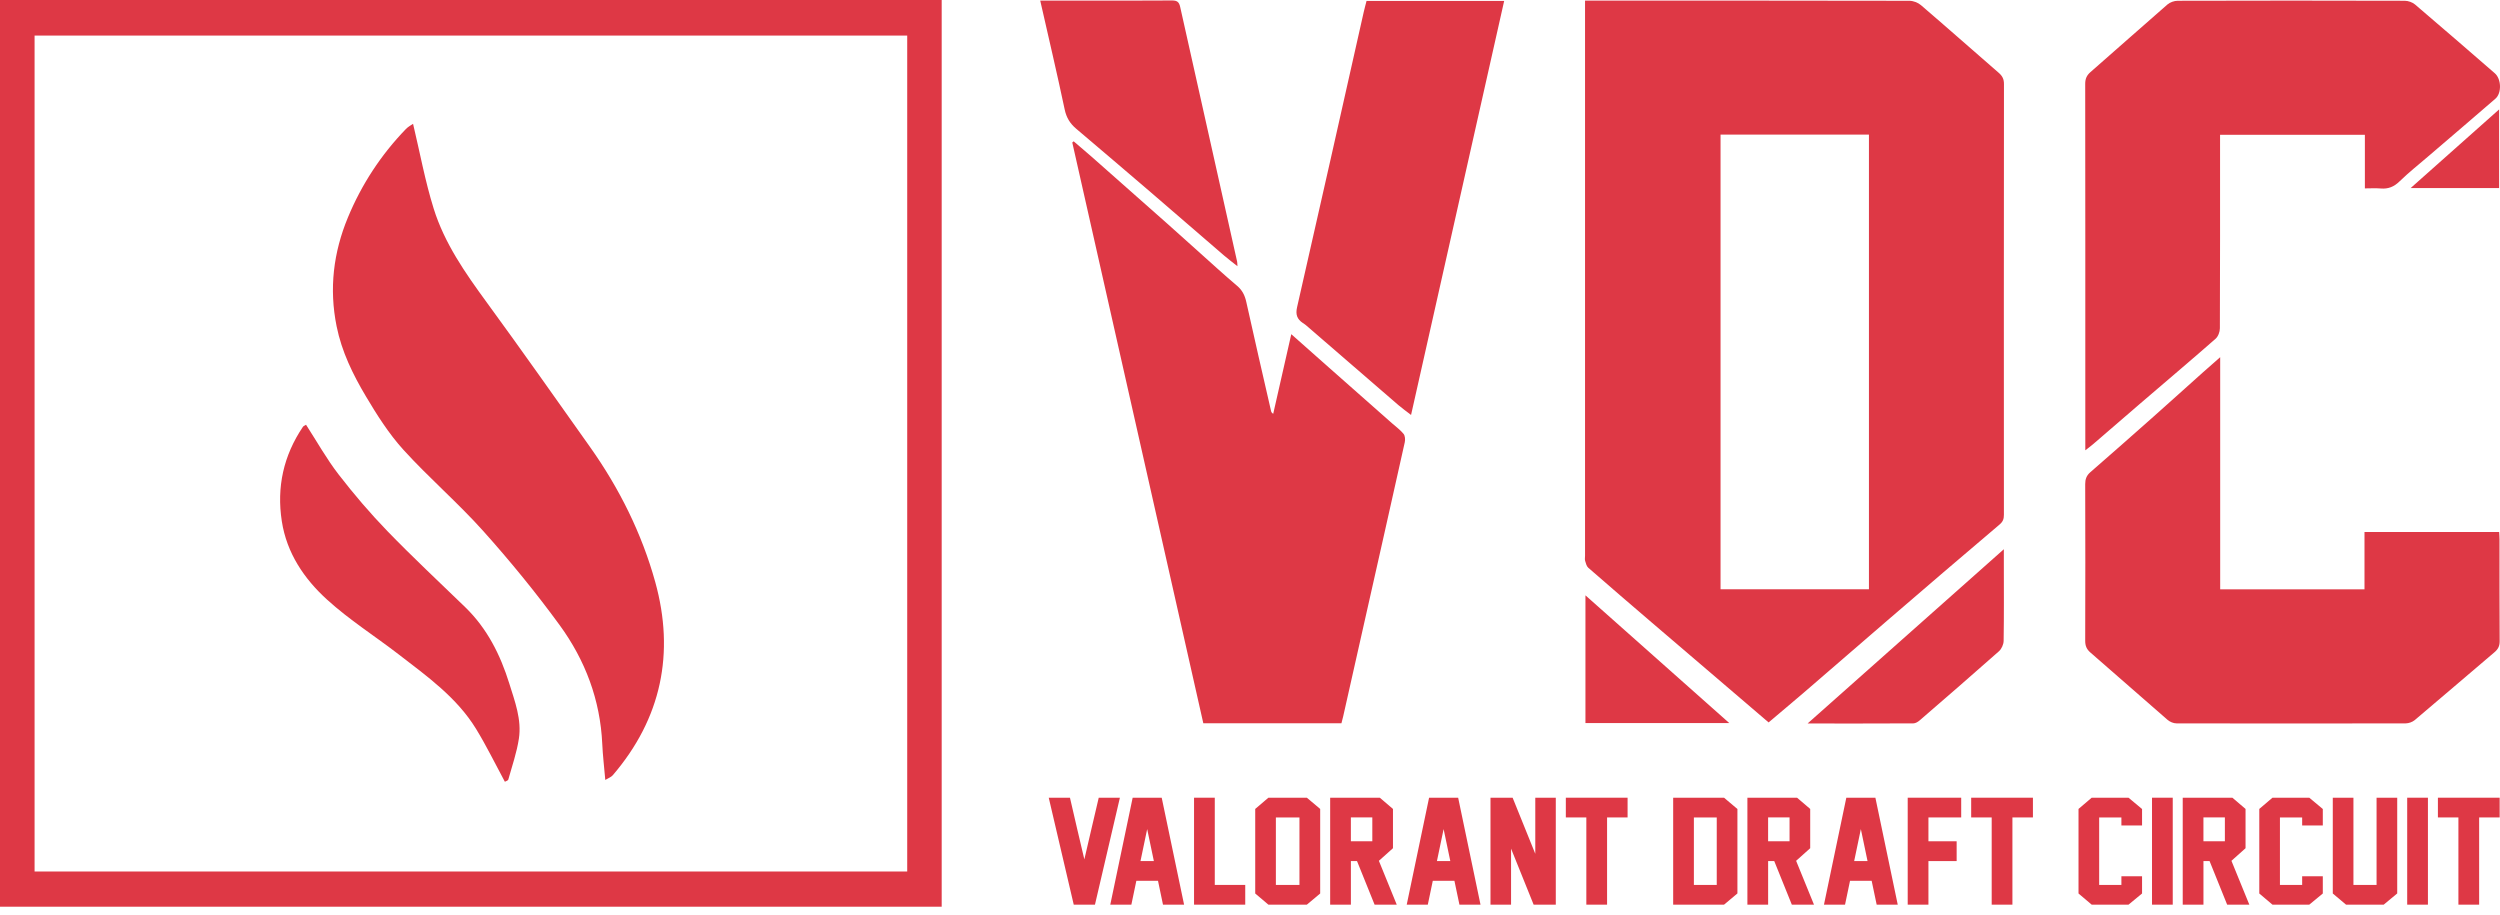
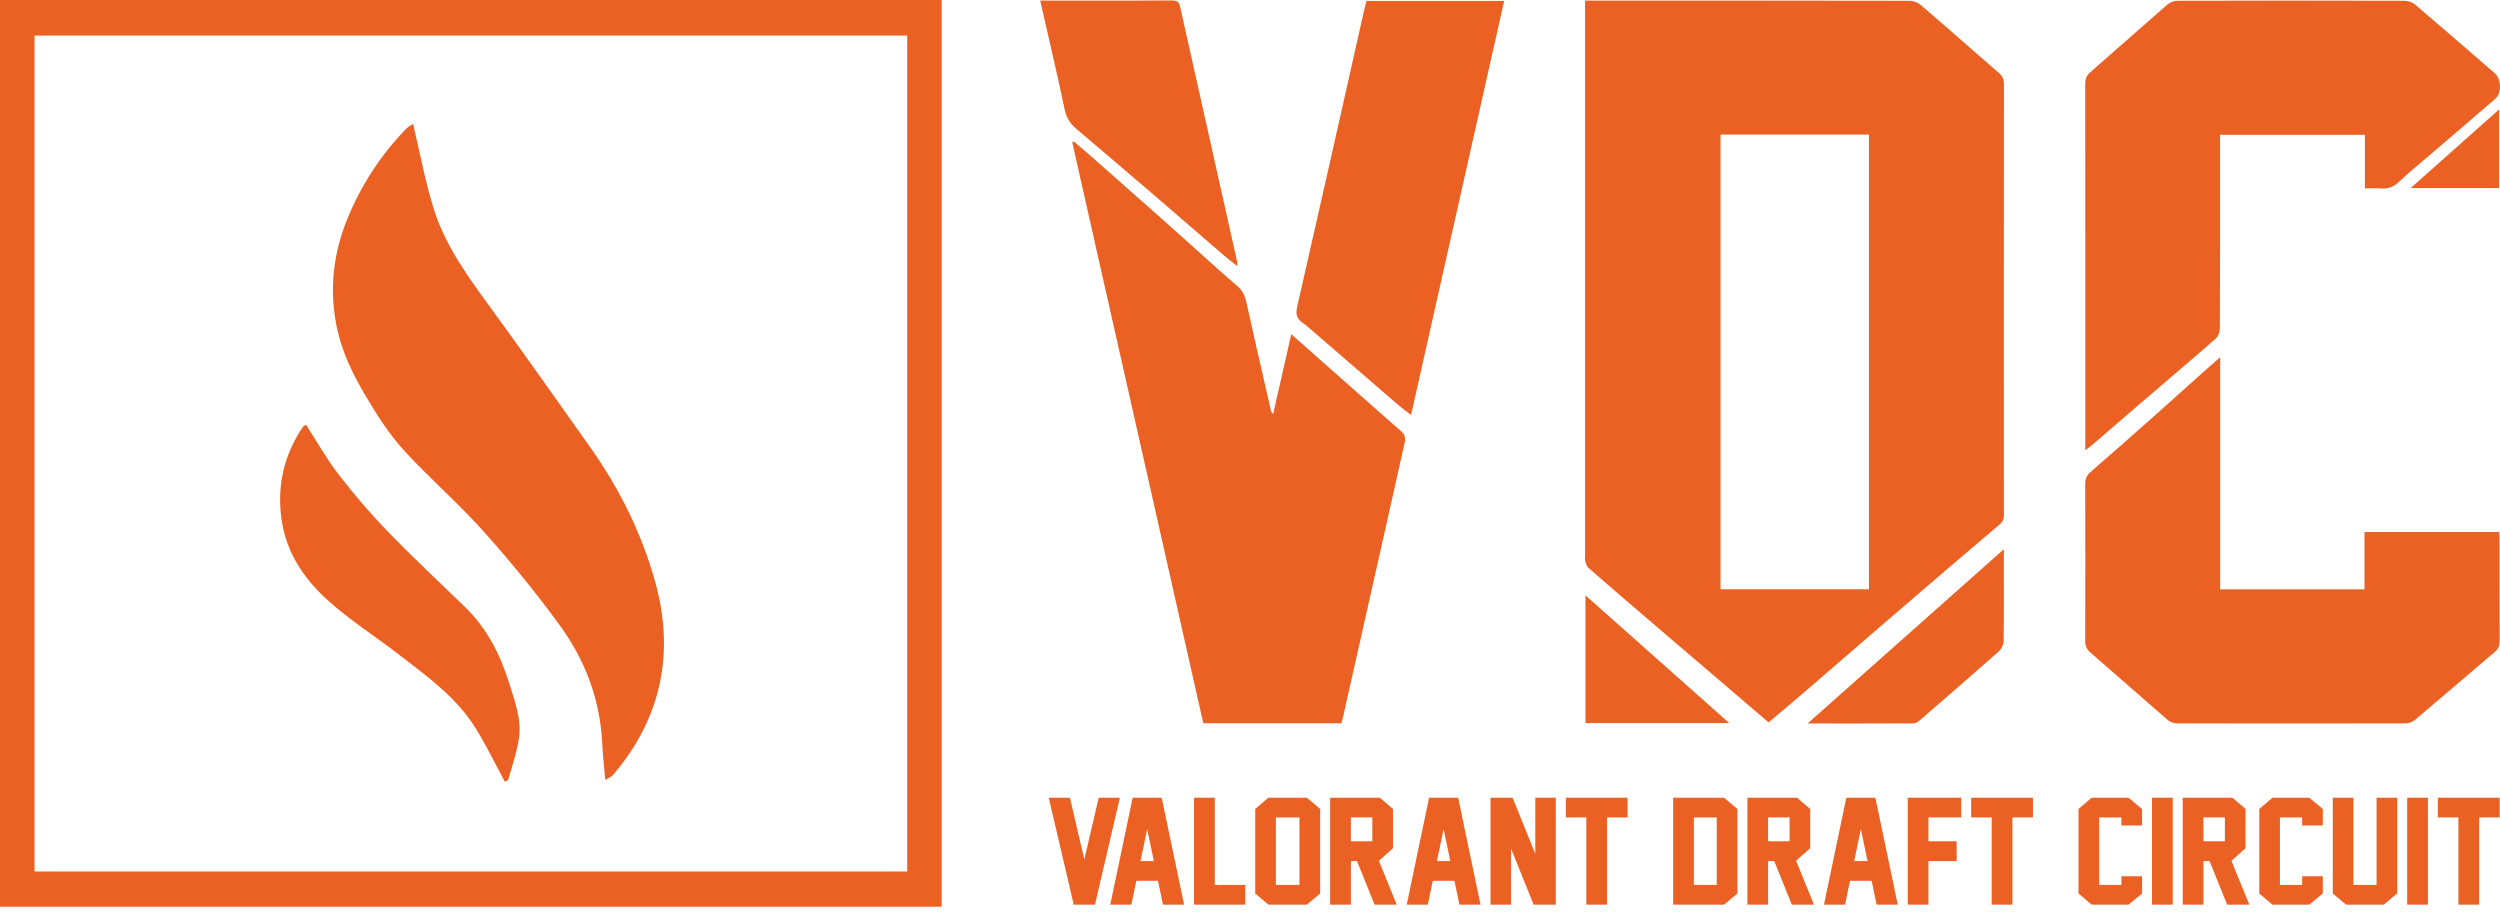
<svg xmlns="http://www.w3.org/2000/svg" width="123" height="45" viewBox="0 0 123 45" fill="none">
-   <path d="M87.015 35.543C86.319 34.948 85.639 34.367 84.96 33.785C83.727 32.731 82.493 31.679 81.261 30.623C80.219 29.73 79.177 28.837 78.144 27.934C78.058 27.858 78.024 27.715 77.989 27.596C77.966 27.519 77.984 27.43 77.984 27.347C77.984 18.41 77.984 9.475 77.984 0.539C77.984 0.385 77.984 0.232 77.984 0.03H78.403C83.583 0.03 88.763 0.028 93.943 0.039C94.135 0.039 94.367 0.129 94.512 0.254C95.796 1.355 97.062 2.477 98.34 3.585C98.517 3.739 98.596 3.894 98.595 4.133C98.588 11.196 98.589 18.259 98.592 25.321C98.592 25.518 98.557 25.655 98.381 25.804C96.522 27.376 94.677 28.963 92.831 30.55C91.475 31.717 90.124 32.891 88.768 34.059C88.199 34.548 87.622 35.029 87.014 35.544L87.015 35.543ZM91.952 6.624H84.651V28.991H91.952V6.624Z" fill="#DE3845" />
-   <path d="M66.001 35.584H59.203C57.054 26.058 54.905 16.535 52.756 7.011C52.779 6.992 52.802 6.972 52.825 6.953C53.113 7.2 53.403 7.444 53.688 7.694C54.923 8.784 56.158 9.874 57.39 10.968C58.221 11.706 59.043 12.453 59.871 13.193C60.201 13.487 60.532 13.781 60.869 14.066C61.117 14.275 61.246 14.53 61.316 14.85C61.711 16.643 62.127 18.431 62.536 20.221C62.546 20.265 62.561 20.307 62.642 20.36C62.934 19.071 63.227 17.782 63.531 16.442C64.169 17.008 64.764 17.536 65.36 18.063C66.399 18.981 67.437 19.898 68.476 20.815C68.672 20.989 68.89 21.146 69.055 21.346C69.131 21.44 69.144 21.628 69.115 21.758C68.436 24.807 67.748 27.855 67.062 30.903C66.737 32.346 66.413 33.789 66.088 35.231C66.061 35.347 66.031 35.461 65.999 35.584H66.001Z" fill="#DE3845" />
-   <path d="M102.597 22.155V19.629C102.597 14.463 102.599 9.296 102.592 4.13C102.592 3.881 102.66 3.714 102.85 3.548C104.116 2.444 105.367 1.325 106.635 0.223C106.763 0.112 106.972 0.038 107.143 0.038C110.866 0.027 114.588 0.027 118.311 0.038C118.482 0.038 118.691 0.111 118.82 0.221C120.136 1.341 121.44 2.474 122.745 3.605C123.067 3.884 123.092 4.58 122.774 4.856C121.674 5.81 120.565 6.753 119.461 7.7C118.989 8.105 118.501 8.492 118.057 8.924C117.784 9.19 117.501 9.306 117.127 9.273C116.879 9.252 116.628 9.269 116.352 9.269V6.633H109.227C109.227 6.782 109.227 6.921 109.227 7.061C109.227 10.091 109.231 13.122 109.218 16.152C109.218 16.328 109.133 16.556 109.005 16.668C107.785 17.737 106.545 18.785 105.313 19.842C104.535 20.51 103.76 21.183 102.982 21.852C102.878 21.943 102.765 22.024 102.598 22.155L102.597 22.155Z" fill="#DE3845" />
-   <path d="M109.233 17.574V28.996H116.333V26.174H122.959C122.965 26.303 122.976 26.419 122.976 26.535C122.977 28.205 122.972 29.876 122.983 31.546C122.984 31.785 122.907 31.94 122.726 32.092C121.417 33.201 120.118 34.322 118.806 35.428C118.692 35.524 118.51 35.589 118.36 35.59C114.601 35.598 110.842 35.599 107.083 35.59C106.935 35.59 106.757 35.515 106.644 35.417C105.374 34.318 104.118 33.203 102.848 32.104C102.656 31.938 102.591 31.767 102.592 31.52C102.6 28.955 102.6 26.389 102.592 23.823C102.591 23.578 102.654 23.399 102.843 23.234C103.879 22.333 104.909 21.424 105.936 20.513C106.758 19.784 107.573 19.046 108.392 18.314C108.647 18.086 108.905 17.862 109.232 17.575L109.233 17.574Z" fill="#DE3845" />
-   <path d="M67.235 0.046H74.005C72.479 6.831 70.96 13.587 69.424 20.416C69.192 20.236 68.987 20.091 68.797 19.928C67.279 18.619 65.764 17.306 64.247 15.995C64.202 15.956 64.149 15.927 64.1 15.893C63.818 15.699 63.732 15.481 63.817 15.111C64.923 10.274 66.006 5.431 67.096 0.59C67.137 0.407 67.189 0.225 67.234 0.046H67.235Z" fill="#DE3845" />
-   <path d="M51.18 0.03C51.751 0.03 52.267 0.03 52.784 0.03C54.409 0.03 56.035 0.036 57.66 0.023C57.915 0.022 58.011 0.099 58.065 0.342C58.994 4.519 59.932 8.694 60.866 12.87C60.877 12.915 60.874 12.963 60.883 13.098C60.629 12.895 60.419 12.74 60.222 12.57C59.019 11.536 57.822 10.494 56.618 9.461C55.397 8.414 54.171 7.371 52.944 6.33C52.646 6.077 52.466 5.786 52.382 5.386C52.008 3.615 51.593 1.853 51.179 0.029L51.18 0.03Z" fill="#DE3845" />
-   <path d="M98.589 27.022C98.589 27.319 98.589 27.53 98.589 27.74C98.589 29.004 98.599 30.267 98.579 31.531C98.576 31.705 98.478 31.926 98.349 32.041C97.058 33.187 95.752 34.315 94.446 35.444C94.362 35.517 94.242 35.589 94.138 35.59C92.443 35.599 90.748 35.596 88.933 35.596C92.176 32.717 95.342 29.905 98.589 27.022Z" fill="#DE3845" />
-   <path d="M85.081 35.576H78.004V29.291C80.369 31.391 82.695 33.457 85.081 35.576Z" fill="#DE3845" />
-   <path d="M122.956 9.253H118.603C120.086 7.935 121.501 6.677 122.956 5.384V9.253Z" fill="#DE3845" />
-   <path d="M53.35 42.282C53.502 41.632 53.622 41.117 53.709 40.737C53.797 40.358 53.913 39.861 54.058 39.247H55.099L53.872 44.509H52.828L51.598 39.247H52.642C52.785 39.863 52.899 40.361 52.987 40.739C53.075 41.118 53.196 41.632 53.35 42.282Z" fill="#DE3845" />
-   <path d="M57.219 44.509L56.974 43.337H55.908L55.663 44.509H54.626L55.727 39.247H57.156L58.257 44.509H57.219H57.219ZM56.77 42.365L56.441 40.791L56.112 42.365H56.771H56.77Z" fill="#DE3845" />
-   <path d="M61.266 44.509H58.747V39.247H59.767V43.538H61.266V44.509Z" fill="#DE3845" />
-   <path d="M64.953 43.96L64.297 44.509H62.405L61.757 43.96V39.8L62.405 39.247H64.297L64.953 39.8V43.96ZM63.933 43.538V40.218H62.773V43.538H63.933Z" fill="#DE3845" />
-   <path d="M68.72 44.509H67.63L66.765 42.365H66.464V44.509H65.444V39.247H67.886L68.534 39.8V41.732L67.841 42.352L68.72 44.509H68.72ZM66.463 41.391H67.518V40.215H66.463V41.391Z" fill="#DE3845" />
-   <path d="M71.804 44.509L71.558 43.337H70.493L70.248 44.509H69.211L70.311 39.247H71.741L72.841 44.509H71.804H71.804ZM71.355 42.365L71.026 40.791L70.697 42.365H71.356H71.355Z" fill="#DE3845" />
-   <path d="M75.455 44.509L74.344 41.752V44.509H73.332V39.247H74.421L75.536 42.007V39.247H76.545V44.503L76.549 44.51H75.455V44.509Z" fill="#DE3845" />
-   <path d="M80.077 40.218H79.068V44.509H78.048V40.218H77.039V39.247H80.077V40.218Z" fill="#DE3845" />
-   <path d="M84.822 39.247L85.481 39.803V43.957L84.822 44.51H82.32V39.247H84.822V39.247ZM84.464 43.538V40.218H83.339V43.538H84.464Z" fill="#DE3845" />
-   <path d="M89.248 44.509H88.158L87.293 42.365H86.992V44.509H85.972V39.247H88.414L89.062 39.8V41.732L88.369 42.352L89.248 44.509H89.248ZM86.991 41.391H88.046V40.215H86.991V41.391Z" fill="#DE3845" />
-   <path d="M92.332 44.509L92.086 43.337H91.021L90.776 44.509H89.739L90.839 39.247H92.269L93.369 44.509H92.332H92.332ZM91.883 42.365L91.554 40.791L91.225 42.365H91.884H91.883Z" fill="#DE3845" />
-   <path d="M96.491 40.218H94.879V41.391H96.267V42.365H94.879V44.509H93.859V39.247H96.491V40.218H96.491Z" fill="#DE3845" />
-   <path d="M100.02 40.218H99.011V44.509H97.991V40.218H96.982V39.247H100.02V40.218Z" fill="#DE3845" />
-   <path d="M105.389 43.96L104.723 44.509H102.911L102.263 43.96V39.8L102.911 39.247H104.723L105.389 39.803V40.614H104.373V40.218H103.279V43.538H104.373V43.112H105.389V43.96Z" fill="#DE3845" />
-   <path d="M106.899 44.509H105.879V39.247H106.899V44.509Z" fill="#DE3845" />
-   <path d="M110.666 44.509H109.576L108.711 42.365H108.41V44.509H107.39V39.247H109.833L110.481 39.8V41.732L109.787 42.352L110.667 44.509H110.666ZM108.409 41.391H109.464V40.215H108.409V41.391Z" fill="#DE3845" />
-   <path d="M114.282 43.96L113.616 44.509H111.805L111.157 43.96V39.8L111.805 39.247H113.616L114.282 39.803V40.614H113.266V40.218H112.173V43.538H113.266V43.112H114.282V43.96Z" fill="#DE3845" />
-   <path d="M117.944 43.956L117.279 44.509H115.425L114.773 43.96V39.247H115.789V43.538H116.927V39.247H117.943V43.956H117.944Z" fill="#DE3845" />
-   <path d="M119.454 44.509H118.434V39.247H119.454V44.509Z" fill="#DE3845" />
-   <path d="M122.983 40.218H121.974V44.509H120.954V40.218H119.945V39.247H122.983V40.218Z" fill="#DE3845" />
-   <path d="M20.323 6.093C20.661 7.513 20.916 8.912 21.336 10.26C21.867 11.967 22.888 13.427 23.94 14.867C25.661 17.221 27.339 19.608 29.026 21.987C30.471 24.024 31.578 26.25 32.239 28.639C33.205 32.129 32.545 35.348 30.147 38.143C30.067 38.236 29.931 38.282 29.78 38.373C29.724 37.728 29.657 37.165 29.631 36.6C29.533 34.439 28.795 32.486 27.54 30.763C26.367 29.154 25.099 27.604 23.769 26.119C22.526 24.732 21.101 23.509 19.848 22.13C19.131 21.339 18.544 20.413 17.997 19.491C17.361 18.421 16.814 17.306 16.561 16.053C16.186 14.197 16.405 12.419 17.116 10.702C17.788 9.079 18.743 7.618 19.971 6.347C20.084 6.229 20.239 6.151 20.323 6.092H20.322L20.323 6.093Z" fill="#DE3845" />
-   <path d="M15.057 20.897C15.599 21.736 16.071 22.581 16.656 23.339C17.406 24.309 18.206 25.248 19.059 26.13C20.298 27.41 21.602 28.628 22.883 29.868C23.967 30.918 24.618 32.216 25.058 33.632C25.333 34.515 25.673 35.404 25.529 36.343C25.425 37.023 25.196 37.685 25.009 38.352C24.993 38.408 24.878 38.438 24.839 38.462C24.369 37.591 23.936 36.7 23.421 35.859C22.476 34.318 21.021 33.281 19.62 32.2C18.447 31.296 17.183 30.495 16.093 29.503C14.964 28.478 14.106 27.21 13.865 25.644C13.606 23.966 13.949 22.411 14.905 20.999C14.93 20.961 14.985 20.944 15.058 20.897H15.057V20.897Z" fill="#DE3845" />
-   <path d="M46.331 0V44.61H0V0H46.331ZM44.635 42.878V1.75H1.701V42.878H44.635Z" fill="#DE3845" />
+   <path d="M87.015 35.543C86.319 34.948 85.639 34.367 84.96 33.785C83.727 32.731 82.493 31.679 81.261 30.623C80.219 29.73 79.177 28.837 78.144 27.934C78.058 27.858 78.024 27.715 77.989 27.596C77.966 27.519 77.984 27.43 77.984 27.347C77.984 18.41 77.984 9.475 77.984 0.539C77.984 0.385 77.984 0.232 77.984 0.03H78.403C83.583 0.03 88.763 0.028 93.943 0.039C94.135 0.039 94.367 0.129 94.512 0.254C95.796 1.355 97.062 2.477 98.34 3.585C98.517 3.739 98.596 3.894 98.595 4.133C98.588 11.196 98.589 18.259 98.592 25.321C98.592 25.518 98.557 25.655 98.381 25.804C96.522 27.376 94.677 28.963 92.831 30.55C91.475 31.717 90.124 32.891 88.768 34.059C88.199 34.548 87.622 35.029 87.014 35.544L87.015 35.543ZM91.952 6.624H84.651V28.991H91.952V6.624Z" fill="#eb6123" />
+   <path d="M66.001 35.584H59.203C57.054 26.058 54.905 16.535 52.756 7.011C52.779 6.992 52.802 6.972 52.825 6.953C53.113 7.2 53.403 7.444 53.688 7.694C54.923 8.784 56.158 9.874 57.39 10.968C58.221 11.706 59.043 12.453 59.871 13.193C60.201 13.487 60.532 13.781 60.869 14.066C61.117 14.275 61.246 14.53 61.316 14.85C61.711 16.643 62.127 18.431 62.536 20.221C62.546 20.265 62.561 20.307 62.642 20.36C62.934 19.071 63.227 17.782 63.531 16.442C64.169 17.008 64.764 17.536 65.36 18.063C66.399 18.981 67.437 19.898 68.476 20.815C68.672 20.989 68.89 21.146 69.055 21.346C69.131 21.44 69.144 21.628 69.115 21.758C68.436 24.807 67.748 27.855 67.062 30.903C66.737 32.346 66.413 33.789 66.088 35.231C66.061 35.347 66.031 35.461 65.999 35.584H66.001Z" fill="#eb6123" />
+   <path d="M102.597 22.155V19.629C102.597 14.463 102.599 9.296 102.592 4.13C102.592 3.881 102.66 3.714 102.85 3.548C104.116 2.444 105.367 1.325 106.635 0.223C106.763 0.112 106.972 0.038 107.143 0.038C110.866 0.027 114.588 0.027 118.311 0.038C118.482 0.038 118.691 0.111 118.82 0.221C120.136 1.341 121.44 2.474 122.745 3.605C123.067 3.884 123.092 4.58 122.774 4.856C121.674 5.81 120.565 6.753 119.461 7.7C118.989 8.105 118.501 8.492 118.057 8.924C117.784 9.19 117.501 9.306 117.127 9.273C116.879 9.252 116.628 9.269 116.352 9.269V6.633H109.227C109.227 6.782 109.227 6.921 109.227 7.061C109.227 10.091 109.231 13.122 109.218 16.152C109.218 16.328 109.133 16.556 109.005 16.668C107.785 17.737 106.545 18.785 105.313 19.842C104.535 20.51 103.76 21.183 102.982 21.852C102.878 21.943 102.765 22.024 102.598 22.155L102.597 22.155Z" fill="#eb6123" />
+   <path d="M109.233 17.574V28.996H116.333V26.174H122.959C122.965 26.303 122.976 26.419 122.976 26.535C122.977 28.205 122.972 29.876 122.983 31.546C122.984 31.785 122.907 31.94 122.726 32.092C121.417 33.201 120.118 34.322 118.806 35.428C118.692 35.524 118.51 35.589 118.36 35.59C114.601 35.598 110.842 35.599 107.083 35.59C106.935 35.59 106.757 35.515 106.644 35.417C105.374 34.318 104.118 33.203 102.848 32.104C102.656 31.938 102.591 31.767 102.592 31.52C102.6 28.955 102.6 26.389 102.592 23.823C102.591 23.578 102.654 23.399 102.843 23.234C103.879 22.333 104.909 21.424 105.936 20.513C106.758 19.784 107.573 19.046 108.392 18.314C108.647 18.086 108.905 17.862 109.232 17.575L109.233 17.574Z" fill="#eb6123" />
+   <path d="M67.235 0.046H74.005C72.479 6.831 70.96 13.587 69.424 20.416C69.192 20.236 68.987 20.091 68.797 19.928C67.279 18.619 65.764 17.306 64.247 15.995C64.202 15.956 64.149 15.927 64.1 15.893C63.818 15.699 63.732 15.481 63.817 15.111C64.923 10.274 66.006 5.431 67.096 0.59C67.137 0.407 67.189 0.225 67.234 0.046H67.235Z" fill="#eb6123" />
+   <path d="M51.18 0.03C51.751 0.03 52.267 0.03 52.784 0.03C54.409 0.03 56.035 0.036 57.66 0.023C57.915 0.022 58.011 0.099 58.065 0.342C58.994 4.519 59.932 8.694 60.866 12.87C60.877 12.915 60.874 12.963 60.883 13.098C60.629 12.895 60.419 12.74 60.222 12.57C59.019 11.536 57.822 10.494 56.618 9.461C55.397 8.414 54.171 7.371 52.944 6.33C52.646 6.077 52.466 5.786 52.382 5.386C52.008 3.615 51.593 1.853 51.179 0.029L51.18 0.03Z" fill="#eb6123" />
+   <path d="M98.589 27.022C98.589 27.319 98.589 27.53 98.589 27.74C98.589 29.004 98.599 30.267 98.579 31.531C98.576 31.705 98.478 31.926 98.349 32.041C97.058 33.187 95.752 34.315 94.446 35.444C94.362 35.517 94.242 35.589 94.138 35.59C92.443 35.599 90.748 35.596 88.933 35.596C92.176 32.717 95.342 29.905 98.589 27.022Z" fill="#eb6123" />
+   <path d="M85.081 35.576H78.004V29.291C80.369 31.391 82.695 33.457 85.081 35.576Z" fill="#eb6123" />
+   <path d="M122.956 9.253H118.603C120.086 7.935 121.501 6.677 122.956 5.384V9.253Z" fill="#eb6123" />
+   <path d="M53.35 42.282C53.502 41.632 53.622 41.117 53.709 40.737C53.797 40.358 53.913 39.861 54.058 39.247H55.099L53.872 44.509H52.828L51.598 39.247H52.642C52.785 39.863 52.899 40.361 52.987 40.739C53.075 41.118 53.196 41.632 53.35 42.282Z" fill="#eb6123" />
+   <path d="M57.219 44.509L56.974 43.337H55.908L55.663 44.509H54.626L55.727 39.247H57.156L58.257 44.509H57.219H57.219ZM56.77 42.365L56.441 40.791L56.112 42.365H56.771H56.77Z" fill="#eb6123" />
+   <path d="M61.266 44.509H58.747V39.247H59.767V43.538H61.266V44.509Z" fill="#eb6123" />
+   <path d="M64.953 43.96L64.297 44.509H62.405L61.757 43.96V39.8L62.405 39.247H64.297L64.953 39.8V43.96ZM63.933 43.538V40.218H62.773V43.538H63.933Z" fill="#eb6123" />
+   <path d="M68.72 44.509H67.63L66.765 42.365H66.464V44.509H65.444V39.247H67.886L68.534 39.8V41.732L67.841 42.352L68.72 44.509H68.72ZM66.463 41.391H67.518V40.215H66.463V41.391Z" fill="#eb6123" />
+   <path d="M71.804 44.509L71.558 43.337H70.493L70.248 44.509H69.211L70.311 39.247H71.741L72.841 44.509H71.804H71.804ZM71.355 42.365L71.026 40.791L70.697 42.365H71.356H71.355Z" fill="#eb6123" />
+   <path d="M75.455 44.509L74.344 41.752V44.509H73.332V39.247H74.421L75.536 42.007V39.247H76.545V44.503L76.549 44.51H75.455V44.509Z" fill="#eb6123" />
+   <path d="M80.077 40.218H79.068V44.509H78.048V40.218H77.039V39.247H80.077V40.218Z" fill="#eb6123" />
+   <path d="M84.822 39.247L85.481 39.803V43.957L84.822 44.51H82.32V39.247H84.822V39.247ZM84.464 43.538V40.218H83.339V43.538H84.464Z" fill="#eb6123" />
+   <path d="M89.248 44.509H88.158L87.293 42.365H86.992V44.509H85.972V39.247H88.414L89.062 39.8V41.732L88.369 42.352L89.248 44.509H89.248ZM86.991 41.391H88.046V40.215H86.991V41.391Z" fill="#eb6123" />
+   <path d="M92.332 44.509L92.086 43.337H91.021L90.776 44.509H89.739L90.839 39.247H92.269L93.369 44.509H92.332H92.332ZM91.883 42.365L91.554 40.791L91.225 42.365H91.884H91.883Z" fill="#eb6123" />
+   <path d="M96.491 40.218H94.879V41.391H96.267V42.365H94.879V44.509H93.859V39.247H96.491V40.218H96.491Z" fill="#eb6123" />
+   <path d="M100.02 40.218H99.011V44.509H97.991V40.218H96.982V39.247H100.02V40.218Z" fill="#eb6123" />
+   <path d="M105.389 43.96L104.723 44.509H102.911L102.263 43.96V39.8L102.911 39.247H104.723L105.389 39.803V40.614H104.373V40.218H103.279V43.538H104.373V43.112H105.389V43.96Z" fill="#eb6123" />
+   <path d="M106.899 44.509H105.879V39.247H106.899V44.509Z" fill="#eb6123" />
+   <path d="M110.666 44.509H109.576L108.711 42.365H108.41V44.509H107.39V39.247H109.833L110.481 39.8V41.732L109.787 42.352L110.667 44.509H110.666ZM108.409 41.391H109.464V40.215H108.409V41.391Z" fill="#eb6123" />
+   <path d="M114.282 43.96L113.616 44.509H111.805L111.157 43.96V39.8L111.805 39.247H113.616L114.282 39.803V40.614H113.266V40.218H112.173V43.538H113.266V43.112H114.282V43.96Z" fill="#eb6123" />
+   <path d="M117.944 43.956L117.279 44.509H115.425L114.773 43.96V39.247H115.789V43.538H116.927V39.247H117.943V43.956H117.944Z" fill="#eb6123" />
+   <path d="M119.454 44.509H118.434V39.247H119.454V44.509Z" fill="#eb6123" />
+   <path d="M122.983 40.218H121.974V44.509H120.954V40.218H119.945V39.247H122.983V40.218Z" fill="#eb6123" />
+   <path d="M20.323 6.093C20.661 7.513 20.916 8.912 21.336 10.26C21.867 11.967 22.888 13.427 23.94 14.867C25.661 17.221 27.339 19.608 29.026 21.987C30.471 24.024 31.578 26.25 32.239 28.639C33.205 32.129 32.545 35.348 30.147 38.143C30.067 38.236 29.931 38.282 29.78 38.373C29.724 37.728 29.657 37.165 29.631 36.6C29.533 34.439 28.795 32.486 27.54 30.763C26.367 29.154 25.099 27.604 23.769 26.119C22.526 24.732 21.101 23.509 19.848 22.13C19.131 21.339 18.544 20.413 17.997 19.491C17.361 18.421 16.814 17.306 16.561 16.053C16.186 14.197 16.405 12.419 17.116 10.702C17.788 9.079 18.743 7.618 19.971 6.347C20.084 6.229 20.239 6.151 20.323 6.092H20.322L20.323 6.093Z" fill="#eb6123" />
+   <path d="M15.057 20.897C15.599 21.736 16.071 22.581 16.656 23.339C17.406 24.309 18.206 25.248 19.059 26.13C20.298 27.41 21.602 28.628 22.883 29.868C23.967 30.918 24.618 32.216 25.058 33.632C25.333 34.515 25.673 35.404 25.529 36.343C25.425 37.023 25.196 37.685 25.009 38.352C24.993 38.408 24.878 38.438 24.839 38.462C24.369 37.591 23.936 36.7 23.421 35.859C22.476 34.318 21.021 33.281 19.62 32.2C18.447 31.296 17.183 30.495 16.093 29.503C14.964 28.478 14.106 27.21 13.865 25.644C13.606 23.966 13.949 22.411 14.905 20.999C14.93 20.961 14.985 20.944 15.058 20.897H15.057V20.897Z" fill="#eb6123" />
+   <path d="M46.331 0V44.61H0V0H46.331ZM44.635 42.878V1.75H1.701V42.878H44.635Z" fill="#eb6123" />
</svg>
